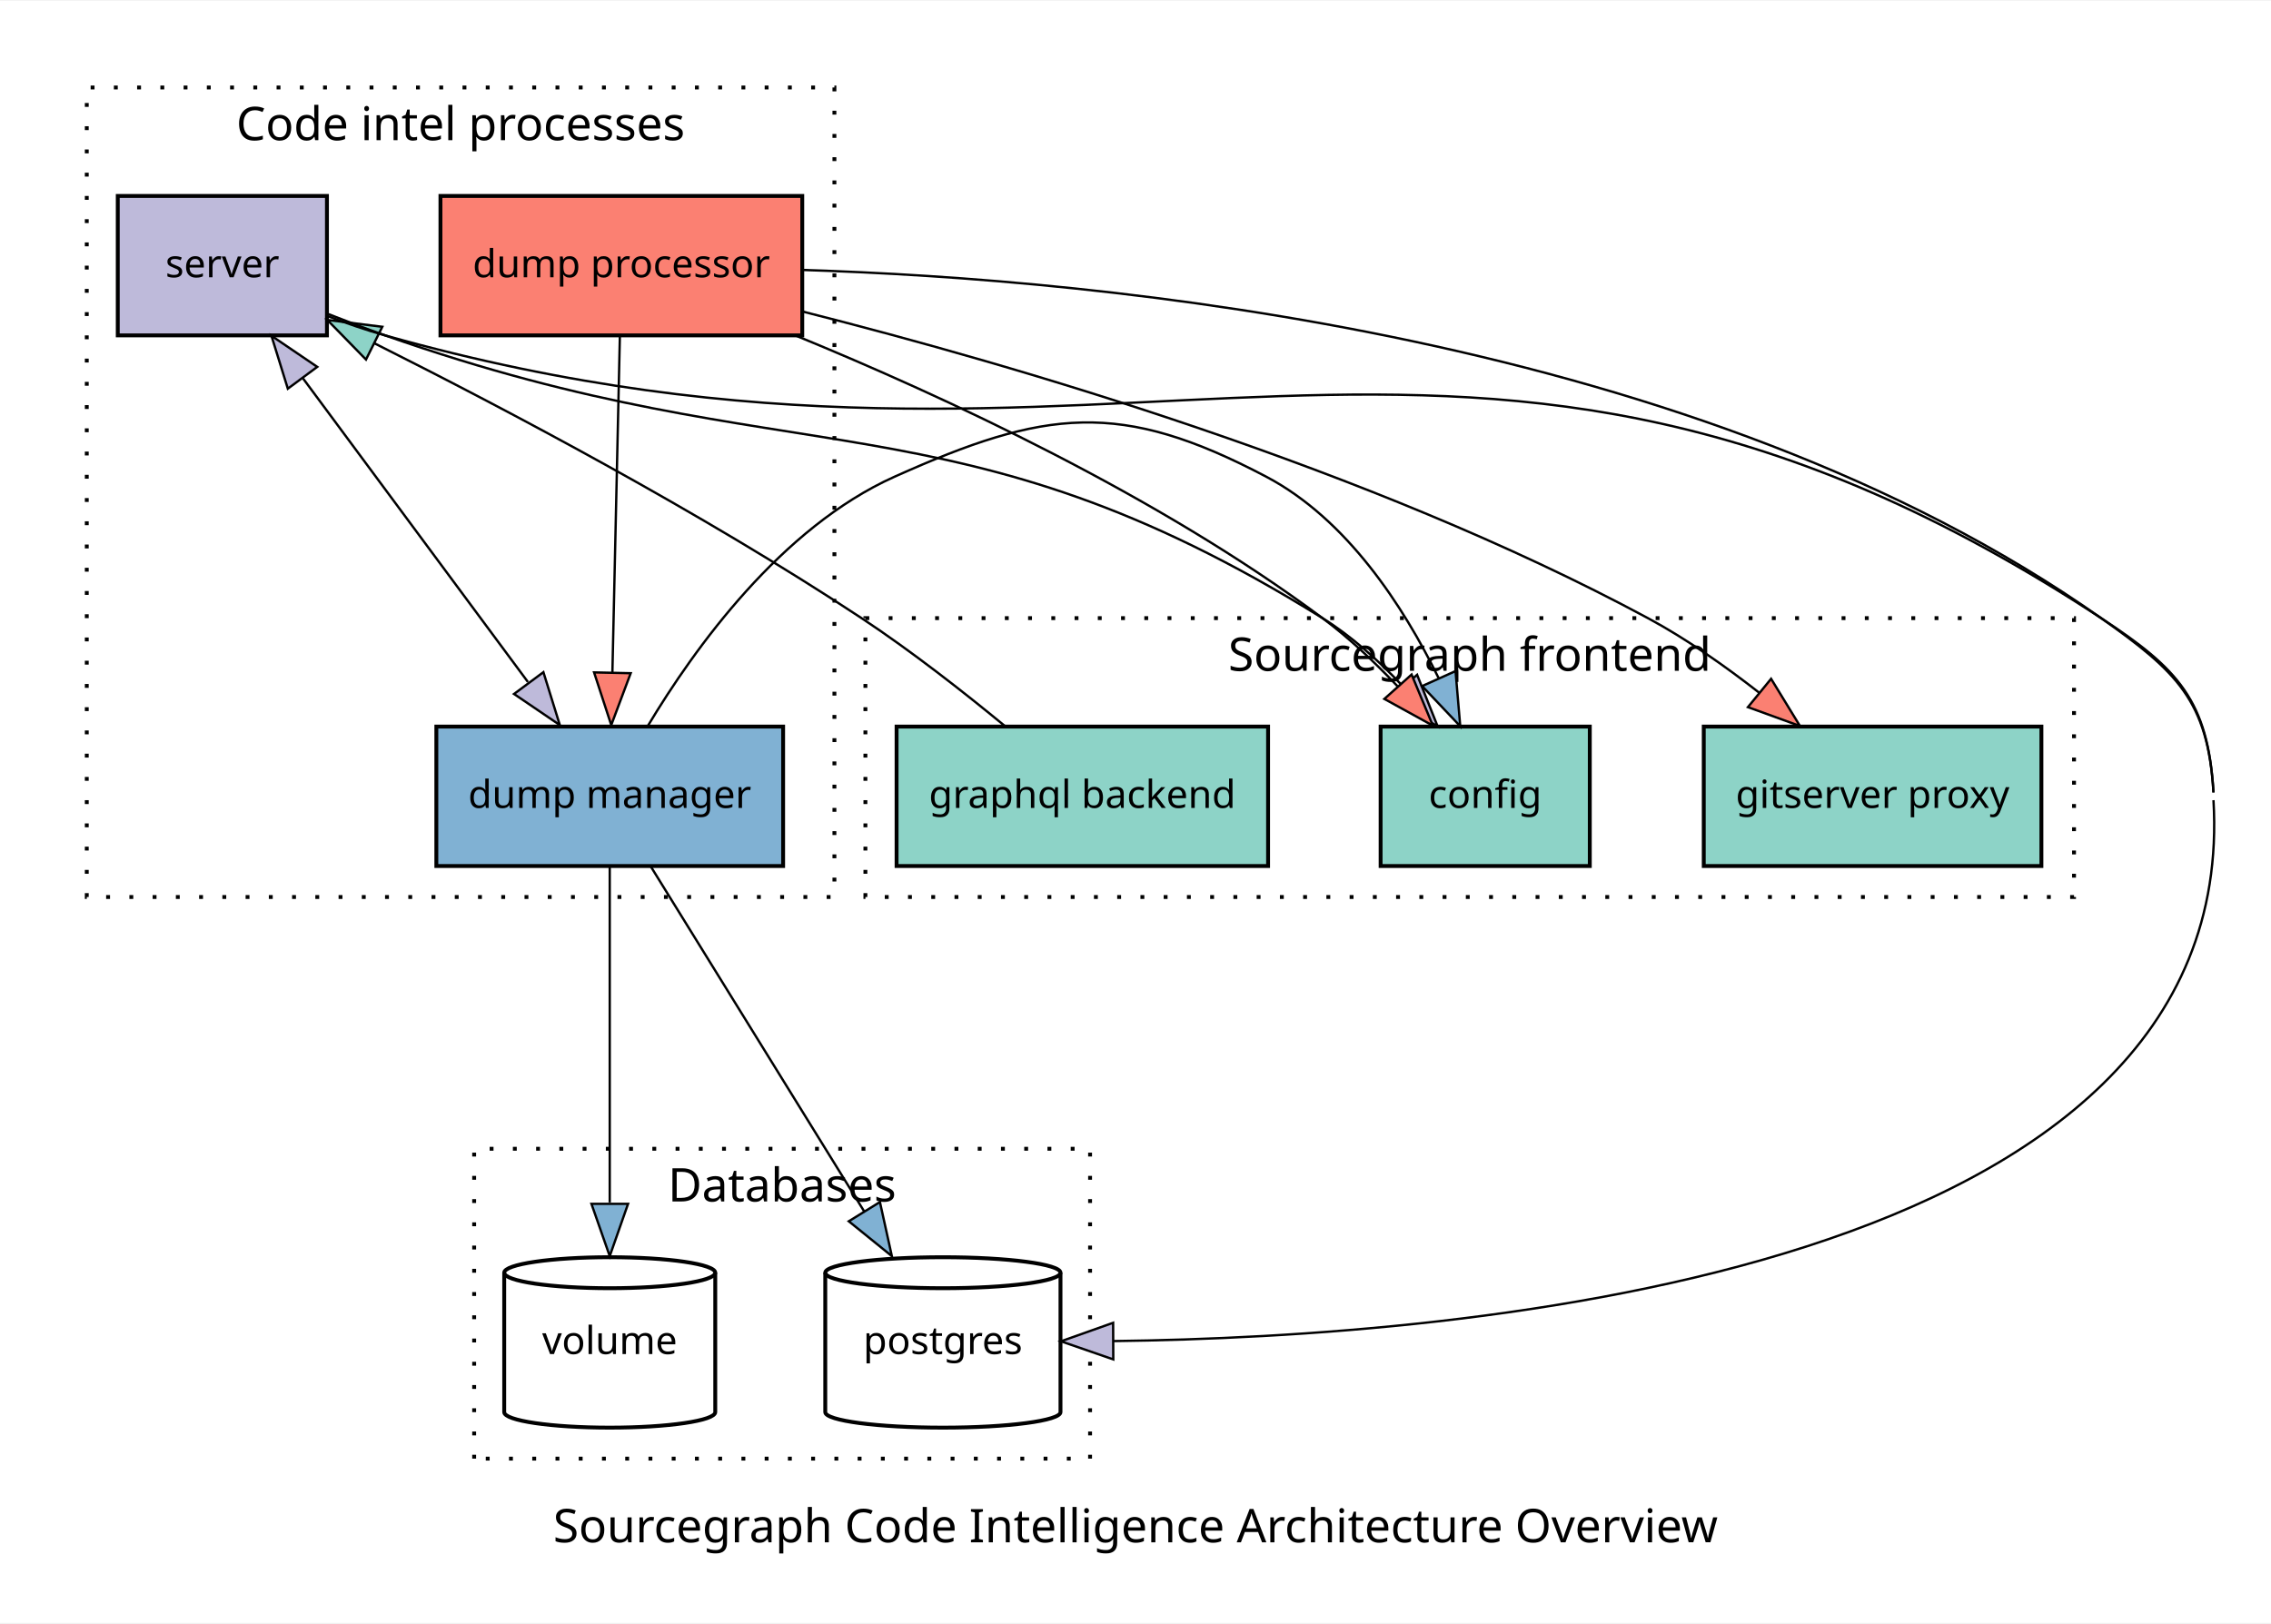
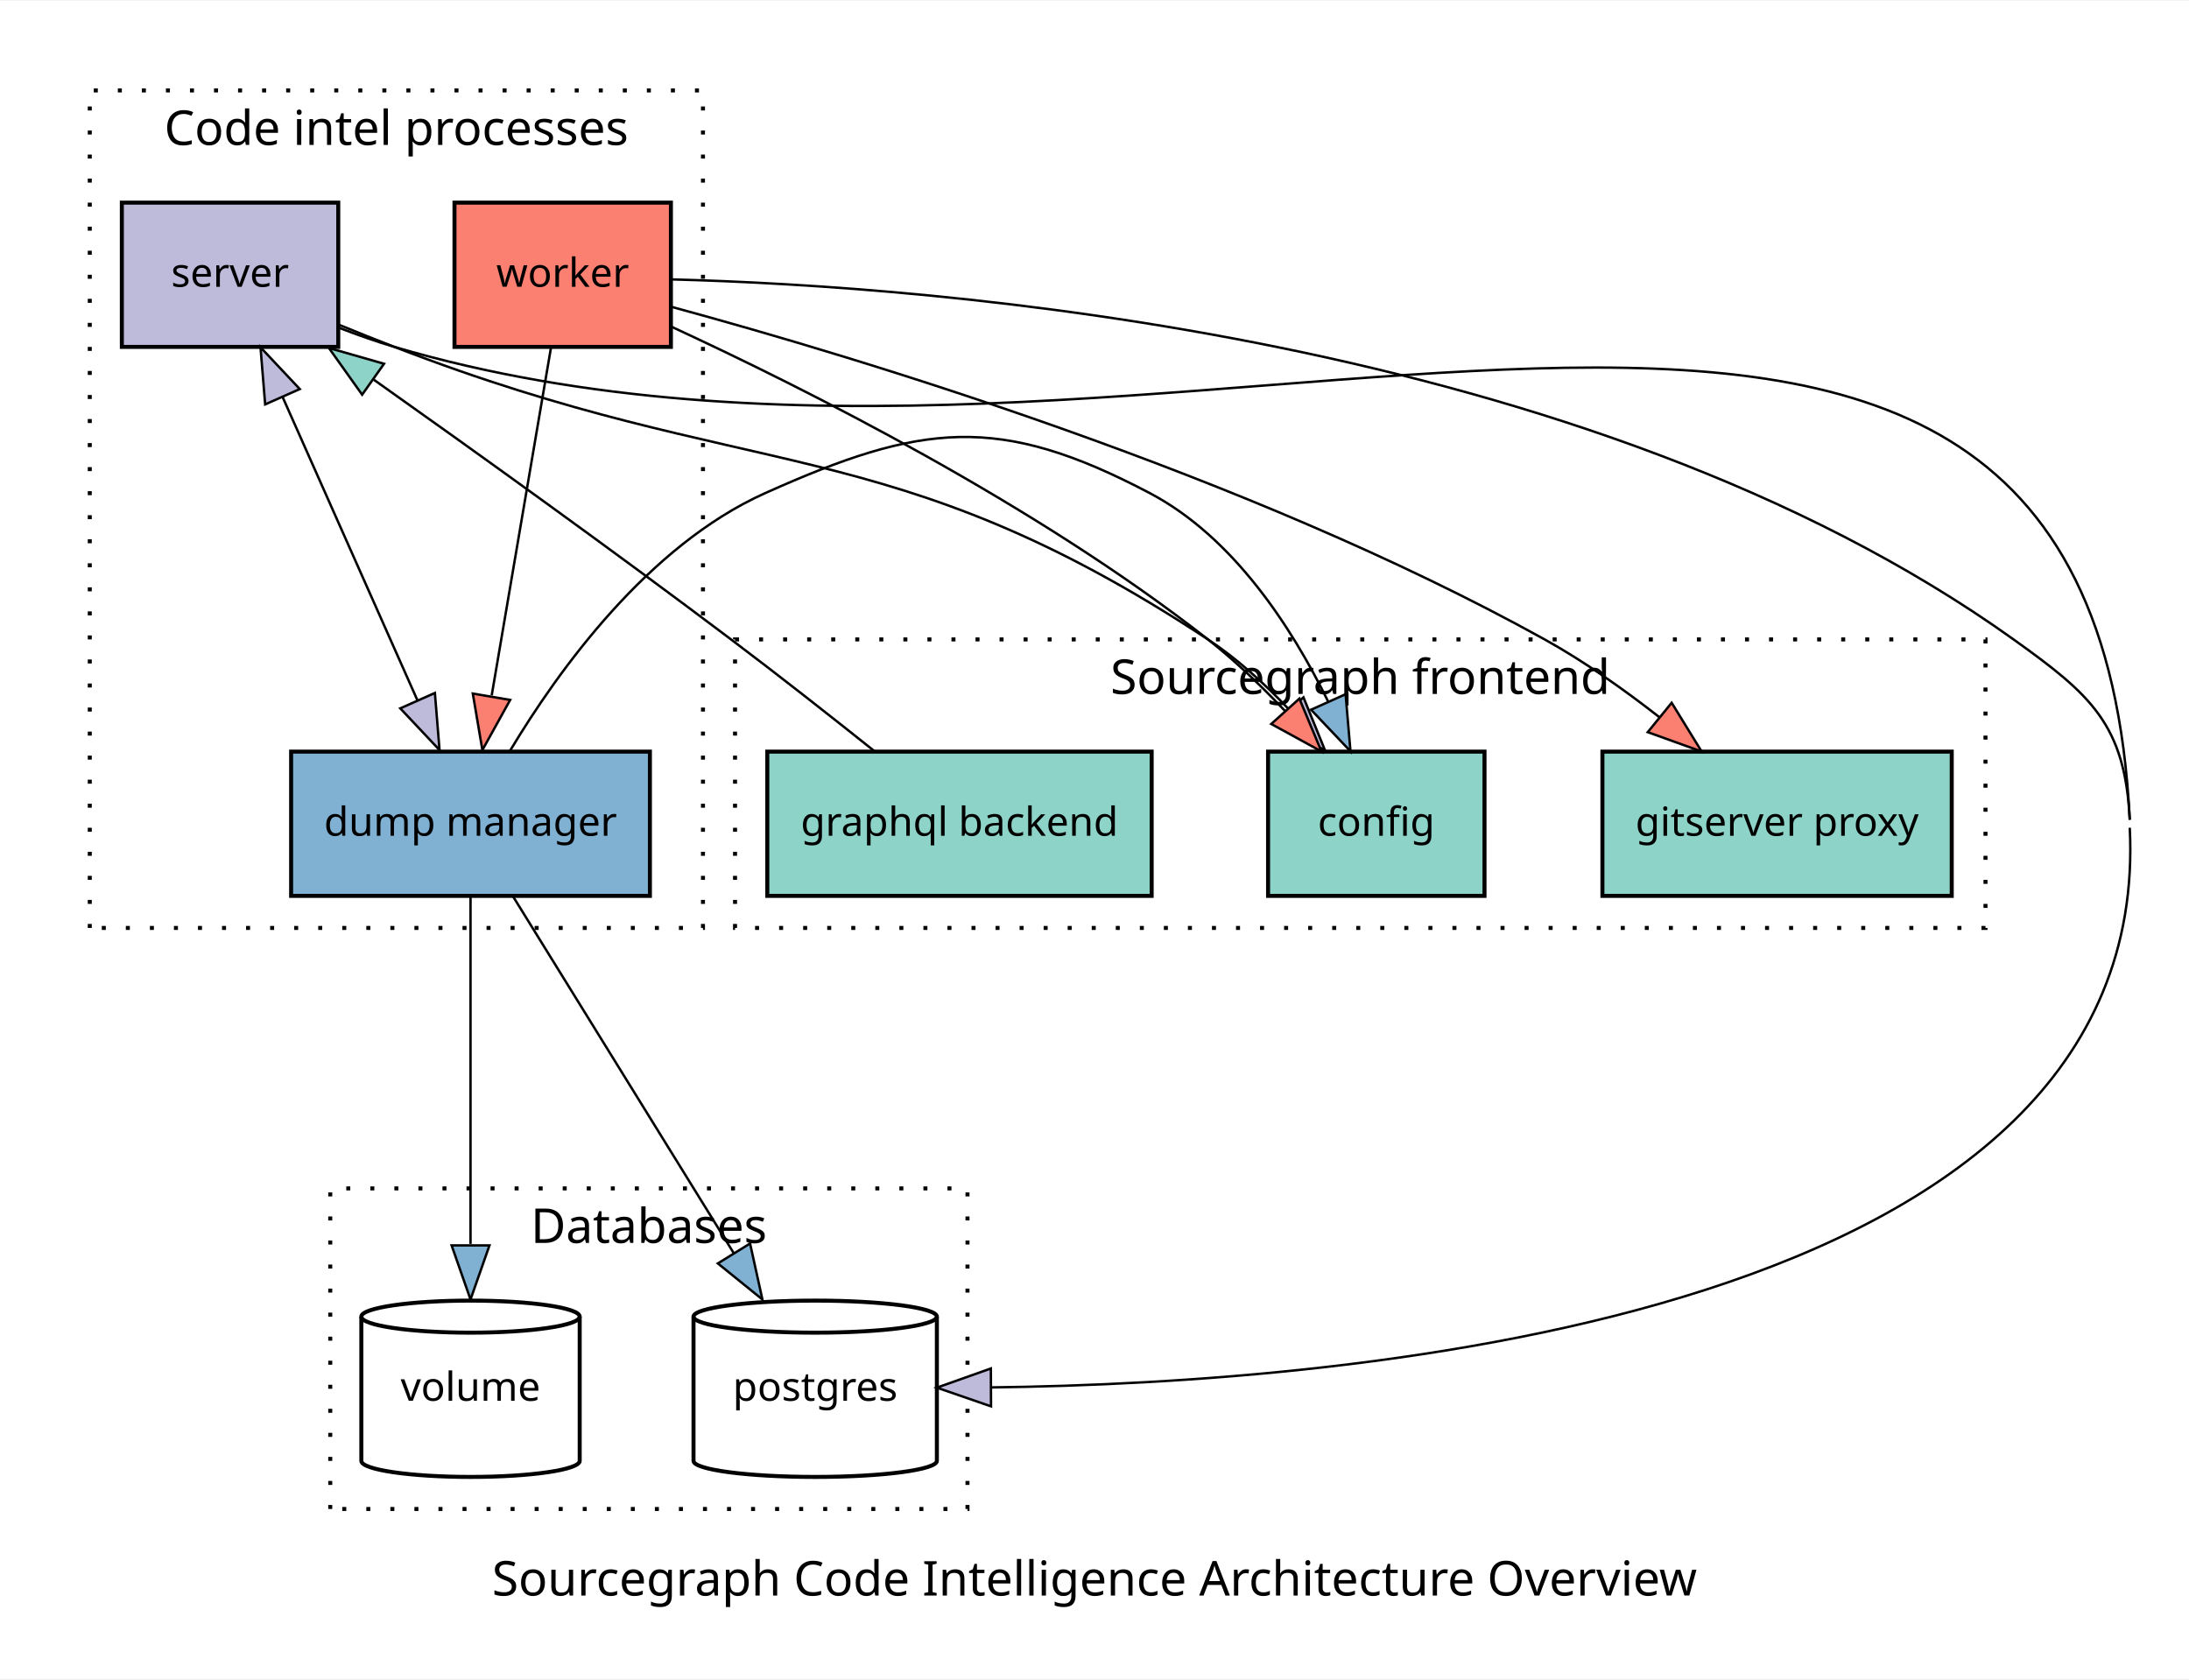
- <svg xmlns="http://www.w3.org/2000/svg" xmlns:xlink="http://www.w3.org/1999/xlink" width="586pt" height="419pt" viewBox="0.00 0.00 586.25 418.80">
+ <svg xmlns="http://www.w3.org/2000/svg" xmlns:xlink="http://www.w3.org/1999/xlink" width="546pt" height="419pt" viewBox="0.00 0.00 546.18 418.80">
  <g id="graph0" class="graph" transform="scale(1 1) rotate(0) translate(14.4 404.4)">
-     <polygon fill="white" stroke="transparent" points="-14.4,14.4 -14.4,-404.4 571.85,-404.4 571.85,14.4 -14.4,14.4" />
-     <text text-anchor="middle" x="278.73" y="-6.4" font-family="Iosevka" font-size="12.00">Sourcegraph Code Intelligence Architecture Overview</text>
+     <polygon fill="white" stroke="transparent" points="-14.4,14.4 -14.4,-404.4 531.78,-404.4 531.78,14.4 -14.4,14.4" />
+     <text text-anchor="middle" x="258.69" y="-6.4" font-family="Iosevka" font-size="12.00">Sourcegraph Code Intelligence Architecture Overview</text>
+     <g id="clust3" class="cluster">
+       <polygon fill="none" stroke="black" stroke-dasharray="1,5" points="68,-28 68,-108 227,-108 227,-28 68,-28" />
+       <text text-anchor="middle" x="147.5" y="-94.4" font-family="Iosevka" font-size="12.00">Databases</text>
+     </g>
    <g id="clust1" class="cluster">
-       <polygon fill="none" stroke="black" stroke-dasharray="1,5" points="209,-173 209,-245 521,-245 521,-173 209,-173" />
-       <text text-anchor="middle" x="365" y="-231.4" font-family="Iosevka" font-size="12.00">Sourcegraph frontend</text>
+       <polygon fill="none" stroke="black" stroke-dasharray="1,5" points="169,-173 169,-245 481,-245 481,-173 169,-173" />
+       <text text-anchor="middle" x="325" y="-231.4" font-family="Iosevka" font-size="12.00">Sourcegraph frontend</text>
    </g>
    <g id="clust2" class="cluster">
-       <polygon fill="none" stroke="black" stroke-dasharray="1,5" points="8,-173 8,-382 201,-382 201,-173 8,-173" />
-       <text text-anchor="middle" x="104.5" y="-368.4" font-family="Iosevka" font-size="12.00">Code intel processes</text>
-     </g>
-     <g id="clust3" class="cluster">
-       <polygon fill="none" stroke="black" stroke-dasharray="1,5" points="108,-28 108,-108 267,-108 267,-28 108,-28" />
-       <text text-anchor="middle" x="187.5" y="-94.4" font-family="Iosevka" font-size="12.00">Databases</text>
+       <polygon fill="none" stroke="black" stroke-dasharray="1,5" points="8,-173 8,-382 161,-382 161,-173 8,-173" />
+       <text text-anchor="middle" x="84.5" y="-368.4" font-family="Iosevka" font-size="12.00">Code intel processes</text>
    </g>
    <g id="node1" class="node">
-       <polygon fill="#8dd3c7" stroke="black" points="312.95,-217 217.05,-217 217.05,-181 312.95,-181 312.95,-217" />
-       <text text-anchor="middle" x="265" y="-196" font-family="Iosevka" font-size="10.00">graphql backend</text>
+       <polygon fill="#8dd3c7" stroke="black" points="272.95,-217 177.05,-217 177.05,-181 272.95,-181 272.95,-217" />
+       <text text-anchor="middle" x="225" y="-196" font-family="Iosevka" font-size="10.00">graphql backend</text>
    </g>
    <g id="node4" class="node">
      <g id="a_node4">
        <a xlink:href="https://github.com/sourcegraph/sourcegraph/tree/master/lsif/src/server" xlink:title="server" target="_blank">
          <polygon fill="#bebada" stroke="black" points="70,-354 16,-354 16,-318 70,-318 70,-354" />
          <text text-anchor="middle" x="43" y="-333" font-family="Iosevka" font-size="10.00">server</text>
        </a>
      </g>
    </g>
    <g id="edge1" class="edge">
-       <path fill="none" stroke="black" stroke-width="0.6" d="M245.05,-217.11C234.38,-225.9 220.83,-236.52 208,-245 166.72,-272.27 116.45,-298.81 82.33,-315.92" />
-       <polygon fill="#8dd3c7" stroke="black" stroke-width="0.6" points="80.08,-311.76 70.09,-321.99 84.29,-320.22 80.08,-311.76" />
+       <path fill="none" stroke="black" stroke-width="0.6" d="M203.79,-217.11C193.14,-225.61 179.98,-235.97 168,-245 138.33,-267.38 104.03,-291.99 78.87,-309.81" />
+       <polygon fill="#8dd3c7" stroke="black" stroke-width="0.6" points="75.96,-306.08 67.66,-317.73 81.42,-313.79 75.96,-306.08" />
    </g>
    <g id="node2" class="node">
-       <polygon fill="#8dd3c7" stroke="black" points="512.58,-217 425.42,-217 425.42,-181 512.58,-181 512.58,-217" />
-       <text text-anchor="middle" x="469" y="-196" font-family="Iosevka" font-size="10.00">gitserver proxy</text>
+       <polygon fill="#8dd3c7" stroke="black" points="472.58,-217 385.42,-217 385.42,-181 472.58,-181 472.58,-217" />
+       <text text-anchor="middle" x="429" y="-196" font-family="Iosevka" font-size="10.00">gitserver proxy</text>
    </g>
    <g id="node3" class="node">
-       <polygon fill="#8dd3c7" stroke="black" points="396,-217 342,-217 342,-181 396,-181 396,-217" />
-       <text text-anchor="middle" x="369" y="-196" font-family="Iosevka" font-size="10.00">config</text>
+       <polygon fill="#8dd3c7" stroke="black" points="356,-217 302,-217 302,-181 356,-181 356,-217" />
+       <text text-anchor="middle" x="329" y="-196" font-family="Iosevka" font-size="10.00">config</text>
    </g>
    <g id="edge2" class="edge">
-       <path fill="none" stroke="black" stroke-width="0.6" d="M70.42,-323.48C75.25,-321.57 80.25,-319.67 85,-318 190.96,-280.66 231.6,-304.33 327,-245 334.44,-240.37 341.42,-234.09 347.48,-227.69" />
-       <polygon fill="#bebada" stroke="black" stroke-width="0.6" points="351.42,-230.37 356.71,-217.08 344.29,-224.17 351.42,-230.37" />
+       <path fill="none" stroke="black" stroke-width="0.6" d="M70.27,-323.48C74.84,-321.61 79.54,-319.72 84,-318 173.42,-283.41 206.93,-297.75 287,-245 294.2,-240.25 301.04,-234.03 307.02,-227.73" />
+       <polygon fill="#bebada" stroke="black" stroke-width="0.6" points="310.83,-230.55 316.21,-217.3 303.74,-224.31 310.83,-230.55" />
    </g>
    <g id="node6" class="node">
      <g id="a_node6">
        <a xlink:href="https://github.com/sourcegraph/sourcegraph/tree/master/lsif/src/dump-manager" xlink:title="dump manager" target="_blank">
-           <polygon fill="#80b1d3" stroke="black" points="187.76,-217 98.24,-217 98.24,-181 187.76,-181 187.76,-217" />
-           <text text-anchor="middle" x="143" y="-196" font-family="Iosevka" font-size="10.00">dump manager</text>
+           <polygon fill="#80b1d3" stroke="black" points="147.76,-217 58.24,-217 58.24,-181 147.76,-181 147.76,-217" />
+           <text text-anchor="middle" x="103" y="-196" font-family="Iosevka" font-size="10.00">dump manager</text>
        </a>
      </g>
    </g>
    <g id="edge3" class="edge">
-       <path fill="none" stroke="black" stroke-width="0.6" d="M63.84,-306.87C80.85,-283.9 104.79,-251.58 121.88,-228.51" />
-       <polygon fill="#bebada" stroke="black" stroke-width="0.6" points="59.9,-304.24 55.67,-317.9 67.5,-309.87 59.9,-304.24" />
-       <polygon fill="#bebada" stroke="black" stroke-width="0.6" points="125.88,-231.05 130.12,-217.39 118.29,-225.42 125.88,-231.05" />
+       <path fill="none" stroke="black" stroke-width="0.6" d="M56.15,-305.41C66.11,-283 79.74,-252.34 89.73,-229.86" />
+       <polygon fill="#bebada" stroke="black" stroke-width="0.6" points="51.76,-303.65 50.6,-317.9 60.4,-307.48 51.76,-303.65" />
+       <polygon fill="#bebada" stroke="black" stroke-width="0.6" points="94.11,-231.64 95.27,-217.39 85.47,-227.8 94.11,-231.64" />
    </g>
    <g id="node7" class="node">
-       <path fill="white" stroke="black" d="M259.36,-76C259.36,-78.21 245.75,-80 229,-80 212.25,-80 198.64,-78.21 198.64,-76 198.64,-76 198.64,-40 198.64,-40 198.64,-37.79 212.25,-36 229,-36 245.75,-36 259.36,-37.79 259.36,-40 259.36,-40 259.36,-76 259.36,-76" />
-       <path fill="none" stroke="black" d="M259.36,-76C259.36,-73.79 245.75,-72 229,-72 212.25,-72 198.64,-73.79 198.64,-76" />
-       <text text-anchor="middle" x="229" y="-55" font-family="Iosevka" font-size="10.00">postgres</text>
+       <path fill="white" stroke="black" d="M219.36,-76C219.36,-78.21 205.75,-80 189,-80 172.25,-80 158.64,-78.21 158.64,-76 158.64,-76 158.64,-40 158.64,-40 158.64,-37.79 172.25,-36 189,-36 205.75,-36 219.36,-37.79 219.36,-40 219.36,-40 219.36,-76 219.36,-76" />
+       <path fill="none" stroke="black" d="M219.36,-76C219.36,-73.79 205.75,-72 189,-72 172.25,-72 158.64,-73.79 158.64,-76" />
+       <text text-anchor="middle" x="189" y="-55" font-family="Iosevka" font-size="10.00">postgres</text>
    </g>
    <g id="edge4" class="edge">
-       <path fill="none" stroke="black" stroke-width="0.6" d="M70.26,-322.95C75.1,-321.11 80.15,-319.36 85,-318 277.1,-264.01 361.18,-354.49 528,-245 547.89,-231.94 555.6,-223.75 557,-200" />
-       <path fill="none" stroke="black" stroke-width="0.6" d="M557,-198C564.22,-75.81 364.24,-59.47 273.11,-58.35" />
-       <polygon fill="#bebada" stroke="black" stroke-width="0.6" points="272.99,-53.62 259.47,-58.29 272.95,-63.07 272.99,-53.62" />
+       <path fill="none" stroke="black" stroke-width="0.6" d="M70.05,-322.83C74.65,-321.04 79.42,-319.35 84,-318 275.37,-261.75 507.11,-399.22 517,-200" />
+       <path fill="none" stroke="black" stroke-width="0.6" d="M517,-198C523.07,-75.75 323.72,-59.44 232.94,-58.34" />
+       <polygon fill="#bebada" stroke="black" stroke-width="0.6" points="232.87,-53.61 219.35,-58.28 232.83,-63.06 232.87,-53.61" />
    </g>
    <g id="node5" class="node">
      <g id="a_node5">
-         <a xlink:href="https://github.com/sourcegraph/sourcegraph/tree/master/lsif/src/dump-processor" xlink:title="dump processor" target="_blank">
-           <polygon fill="#fb8072" stroke="black" points="192.7,-354 99.3,-354 99.3,-318 192.7,-318 192.7,-354" />
-           <text text-anchor="middle" x="146" y="-333" font-family="Iosevka" font-size="10.00">dump processor</text>
+         <a xlink:href="https://github.com/sourcegraph/sourcegraph/tree/master/lsif/src/worker" xlink:title="worker" target="_blank">
+           <polygon fill="#fb8072" stroke="black" points="153,-354 99,-354 99,-318 153,-318 153,-354" />
+           <text text-anchor="middle" x="126" y="-333" font-family="Iosevka" font-size="10.00">worker</text>
        </a>
      </g>
    </g>
    <g id="edge5" class="edge">
-       <path fill="none" stroke="black" stroke-width="0.6" d="M192.93,-324.12C247.45,-310.35 339.12,-283.68 411,-245 420.94,-239.65 430.95,-232.61 439.79,-225.7" />
-       <polygon fill="#fb8072" stroke="black" stroke-width="0.6" points="442.8,-229.34 450.26,-217.14 436.82,-222.02 442.8,-229.34" />
+       <path fill="none" stroke="black" stroke-width="0.6" d="M153.27,-327.96C199.8,-315.32 296.68,-286.18 371,-245 380.88,-239.53 390.86,-232.45 399.7,-225.54" />
+       <polygon fill="#fb8072" stroke="black" stroke-width="0.6" points="402.7,-229.19 410.19,-217.01 396.73,-221.86 402.7,-229.19" />
    </g>
    <g id="edge6" class="edge">
-       <path fill="none" stroke="black" stroke-width="0.6" d="M190.93,-317.98C229.18,-302.3 284.52,-276.67 327,-245 333.81,-239.93 340.43,-233.67 346.33,-227.45" />
-       <polygon fill="#fb8072" stroke="black" stroke-width="0.6" points="350,-230.44 355.49,-217.24 342.96,-224.14 350,-230.44" />
+       <path fill="none" stroke="black" stroke-width="0.6" d="M153.21,-323C186.55,-307.59 243.9,-278.78 287,-245 293.68,-239.76 300.26,-233.44 306.16,-227.22" />
+       <polygon fill="#fb8072" stroke="black" stroke-width="0.6" points="309.81,-230.23 315.33,-217.03 302.79,-223.9 309.81,-230.23" />
    </g>
    <g id="edge7" class="edge">
-       <path fill="none" stroke="black" stroke-width="0.6" d="M145.62,-317.9C145.14,-296.11 144.29,-258.04 143.69,-231.06" />
-       <polygon fill="#fb8072" stroke="black" stroke-width="0.6" points="148.41,-230.78 143.39,-217.39 138.96,-230.99 148.41,-230.78" />
+       <path fill="none" stroke="black" stroke-width="0.6" d="M123.09,-317.9C119.37,-296.11 112.89,-258.04 108.29,-231.06" />
+       <polygon fill="#fb8072" stroke="black" stroke-width="0.6" points="112.89,-229.9 105.96,-217.39 103.57,-231.49 112.89,-229.9" />
    </g>
    <g id="edge8" class="edge">
-       <path fill="none" stroke="black" stroke-width="0.6" d="M192.84,-334.89C269.73,-332.49 424.48,-318.1 528,-245 547.44,-231.27 555.6,-223.75 557,-200" />
+       <path fill="none" stroke="black" stroke-width="0.6" d="M153.32,-334.84C217.73,-333.15 381.61,-321.12 488,-245 507.35,-231.16 515.82,-223.76 517,-200" />
    </g>
    <g id="edge9" class="edge">
-       <path fill="none" stroke="black" stroke-width="0.6" d="M152.87,-217.23C164.9,-237.28 187.27,-268.39 216.5,-281.5 255.43,-298.96 274.76,-301.4 312.5,-281.5 333.24,-270.57 347.82,-248.21 356.97,-229.53" />
-       <polygon fill="#80b1d3" stroke="black" stroke-width="0.6" points="361.34,-231.33 362.56,-217.08 352.72,-227.46 361.34,-231.33" />
+       <path fill="none" stroke="black" stroke-width="0.6" d="M112.87,-217.23C124.9,-237.28 147.27,-268.39 176.5,-281.5 215.43,-298.96 234.76,-301.4 272.5,-281.5 293.24,-270.57 307.82,-248.21 316.97,-229.53" />
+       <polygon fill="#80b1d3" stroke="black" stroke-width="0.6" points="321.34,-231.33 322.56,-217.08 312.72,-227.46 321.34,-231.33" />
    </g>
    <g id="edge11" class="edge">
-       <path fill="none" stroke="black" stroke-width="0.6" d="M153.55,-180.96C167.22,-158.85 191.36,-119.83 208.66,-91.87" />
-       <polygon fill="#80b1d3" stroke="black" stroke-width="0.6" points="212.75,-94.25 215.83,-80.28 204.71,-89.28 212.75,-94.25" />
+       <path fill="none" stroke="black" stroke-width="0.6" d="M113.55,-180.96C127.22,-158.85 151.36,-119.83 168.66,-91.87" />
+       <polygon fill="#80b1d3" stroke="black" stroke-width="0.6" points="172.75,-94.25 175.83,-80.28 164.71,-89.28 172.75,-94.25" />
    </g>
    <g id="node8" class="node">
-       <path fill="white" stroke="black" d="M170.24,-76C170.24,-78.21 158.03,-80 143,-80 127.97,-80 115.76,-78.21 115.76,-76 115.76,-76 115.76,-40 115.76,-40 115.76,-37.79 127.97,-36 143,-36 158.03,-36 170.24,-37.79 170.24,-40 170.24,-40 170.24,-76 170.24,-76" />
-       <path fill="none" stroke="black" d="M170.24,-76C170.24,-73.79 158.03,-72 143,-72 127.97,-72 115.76,-73.79 115.76,-76" />
-       <text text-anchor="middle" x="143" y="-55" font-family="Iosevka" font-size="10.00">volume</text>
+       <path fill="white" stroke="black" d="M130.24,-76C130.24,-78.21 118.03,-80 103,-80 87.97,-80 75.76,-78.21 75.76,-76 75.76,-76 75.76,-40 75.76,-40 75.76,-37.79 87.97,-36 103,-36 118.03,-36 130.24,-37.79 130.24,-40 130.24,-40 130.24,-76 130.24,-76" />
+       <path fill="none" stroke="black" d="M130.24,-76C130.24,-73.79 118.03,-72 103,-72 87.97,-72 75.76,-73.79 75.76,-76" />
+       <text text-anchor="middle" x="103" y="-55" font-family="Iosevka" font-size="10.00">volume</text>
    </g>
    <g id="edge12" class="edge">
-       <path fill="none" stroke="black" stroke-width="0.6" d="M143,-180.96C143,-159.45 143,-121.92 143,-94.15" />
-       <polygon fill="#80b1d3" stroke="black" stroke-width="0.6" points="147.73,-93.78 143,-80.28 138.28,-93.78 147.73,-93.78" />
+       <path fill="none" stroke="black" stroke-width="0.6" d="M103,-180.96C103,-159.45 103,-121.92 103,-94.15" />
+       <polygon fill="#80b1d3" stroke="black" stroke-width="0.6" points="107.73,-93.78 103,-80.28 98.28,-93.78 107.73,-93.78" />
    </g>
  </g>
</svg>
